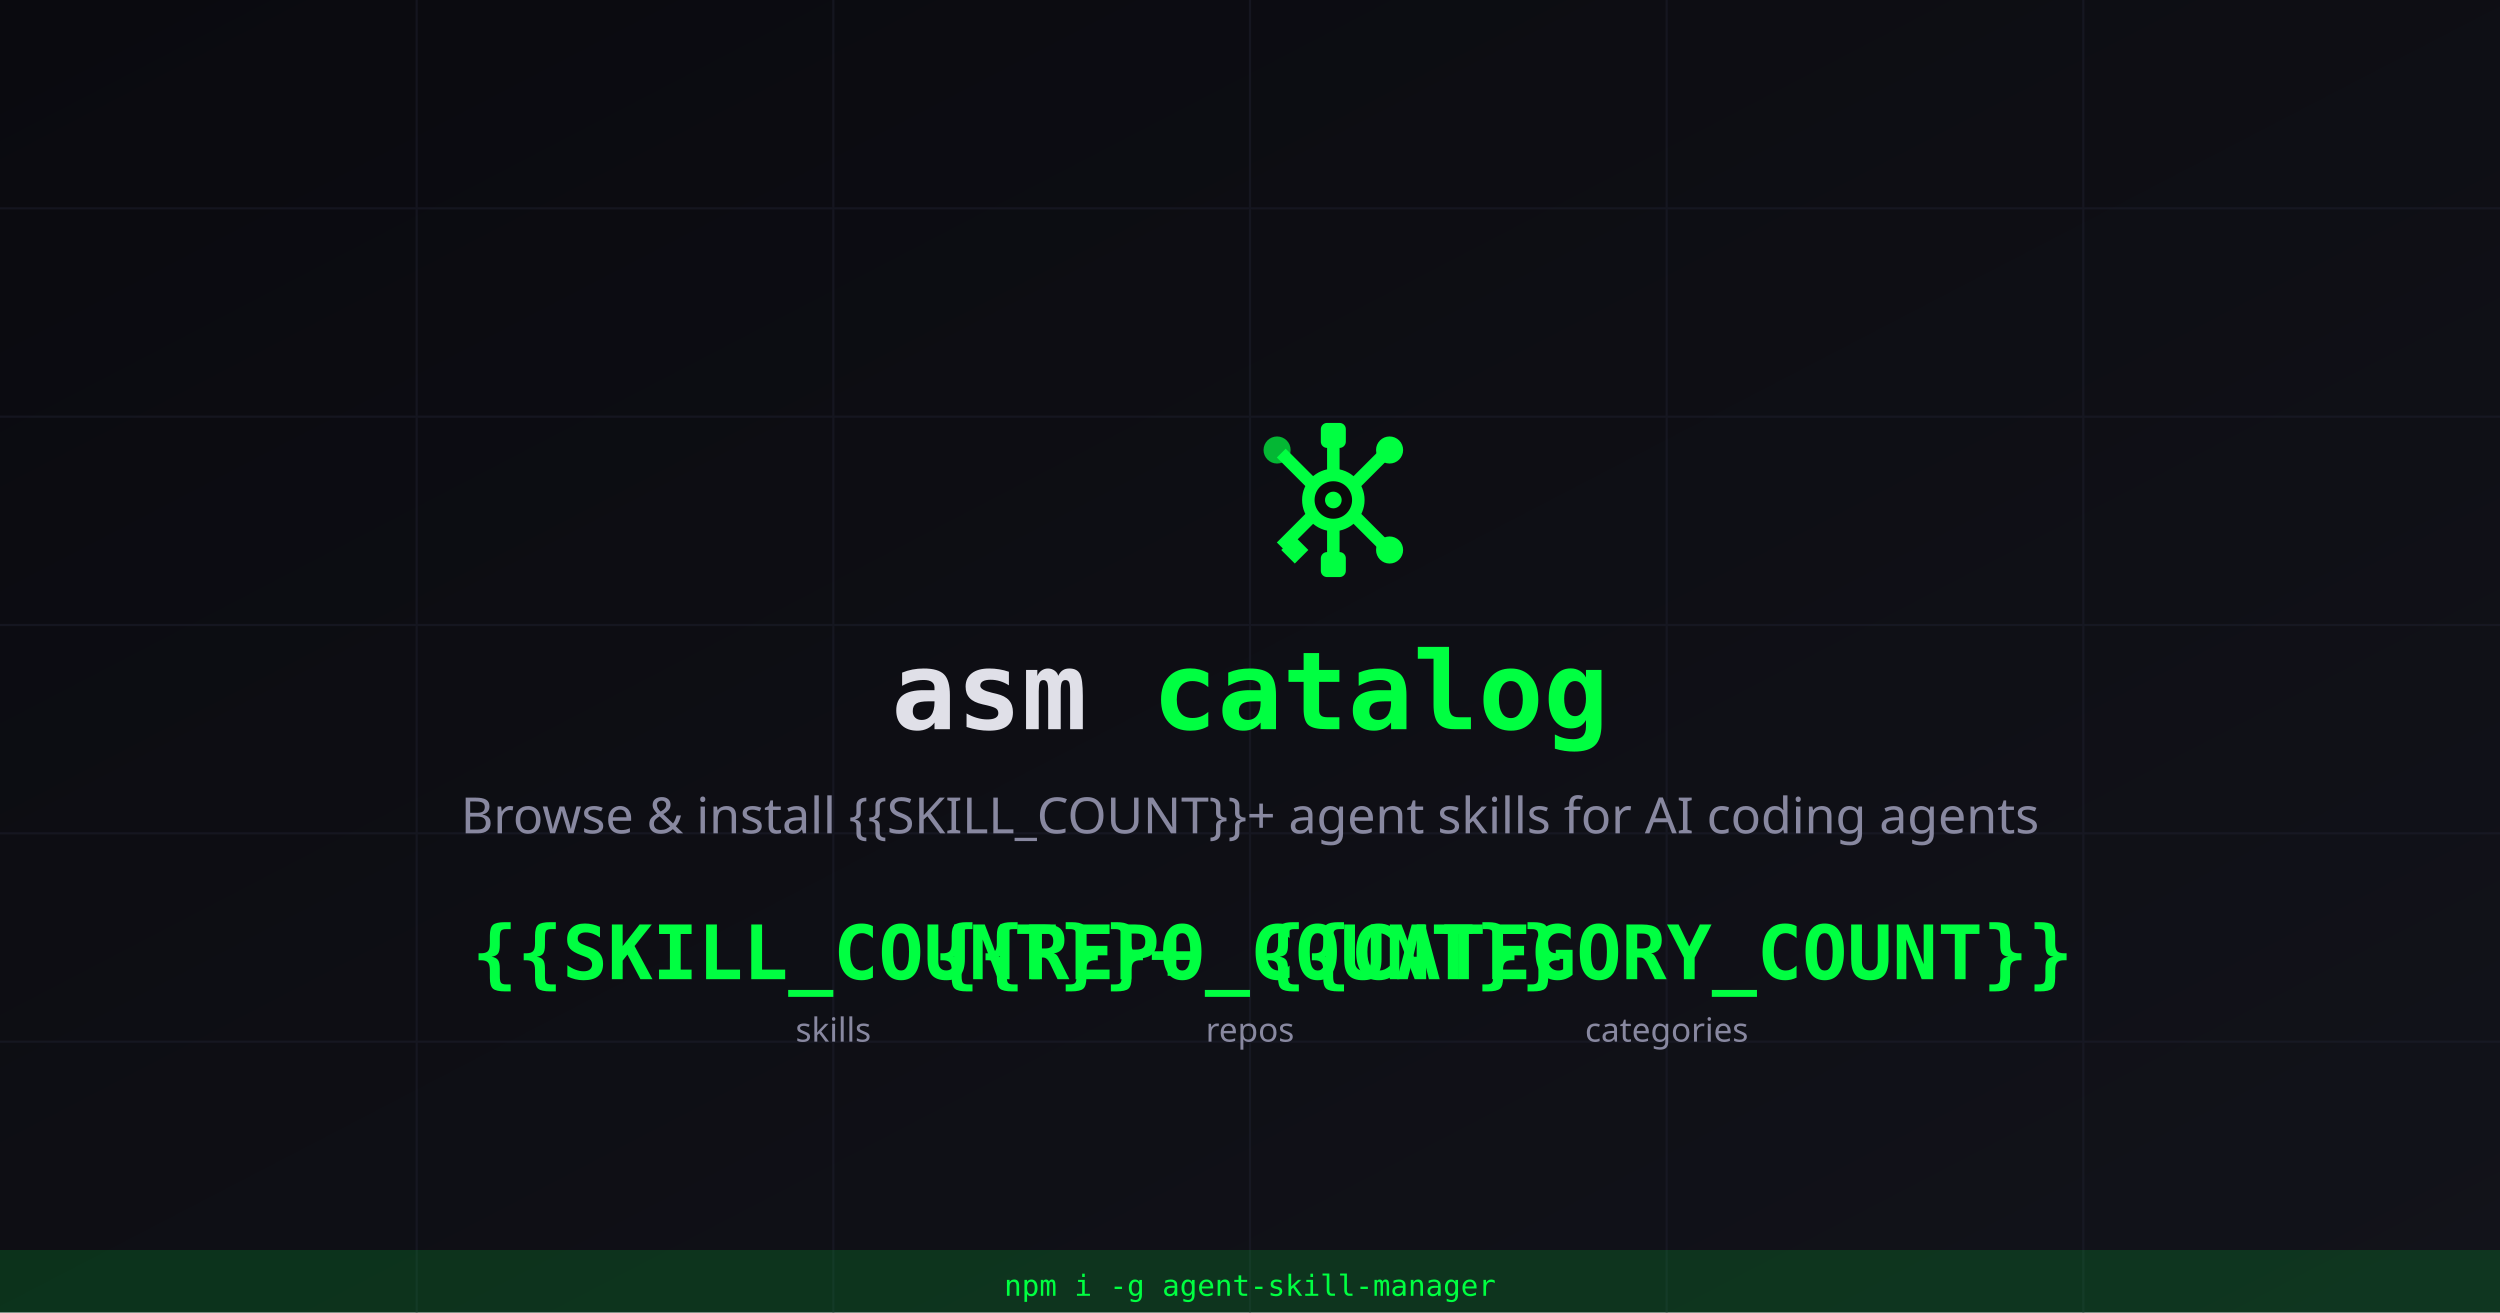
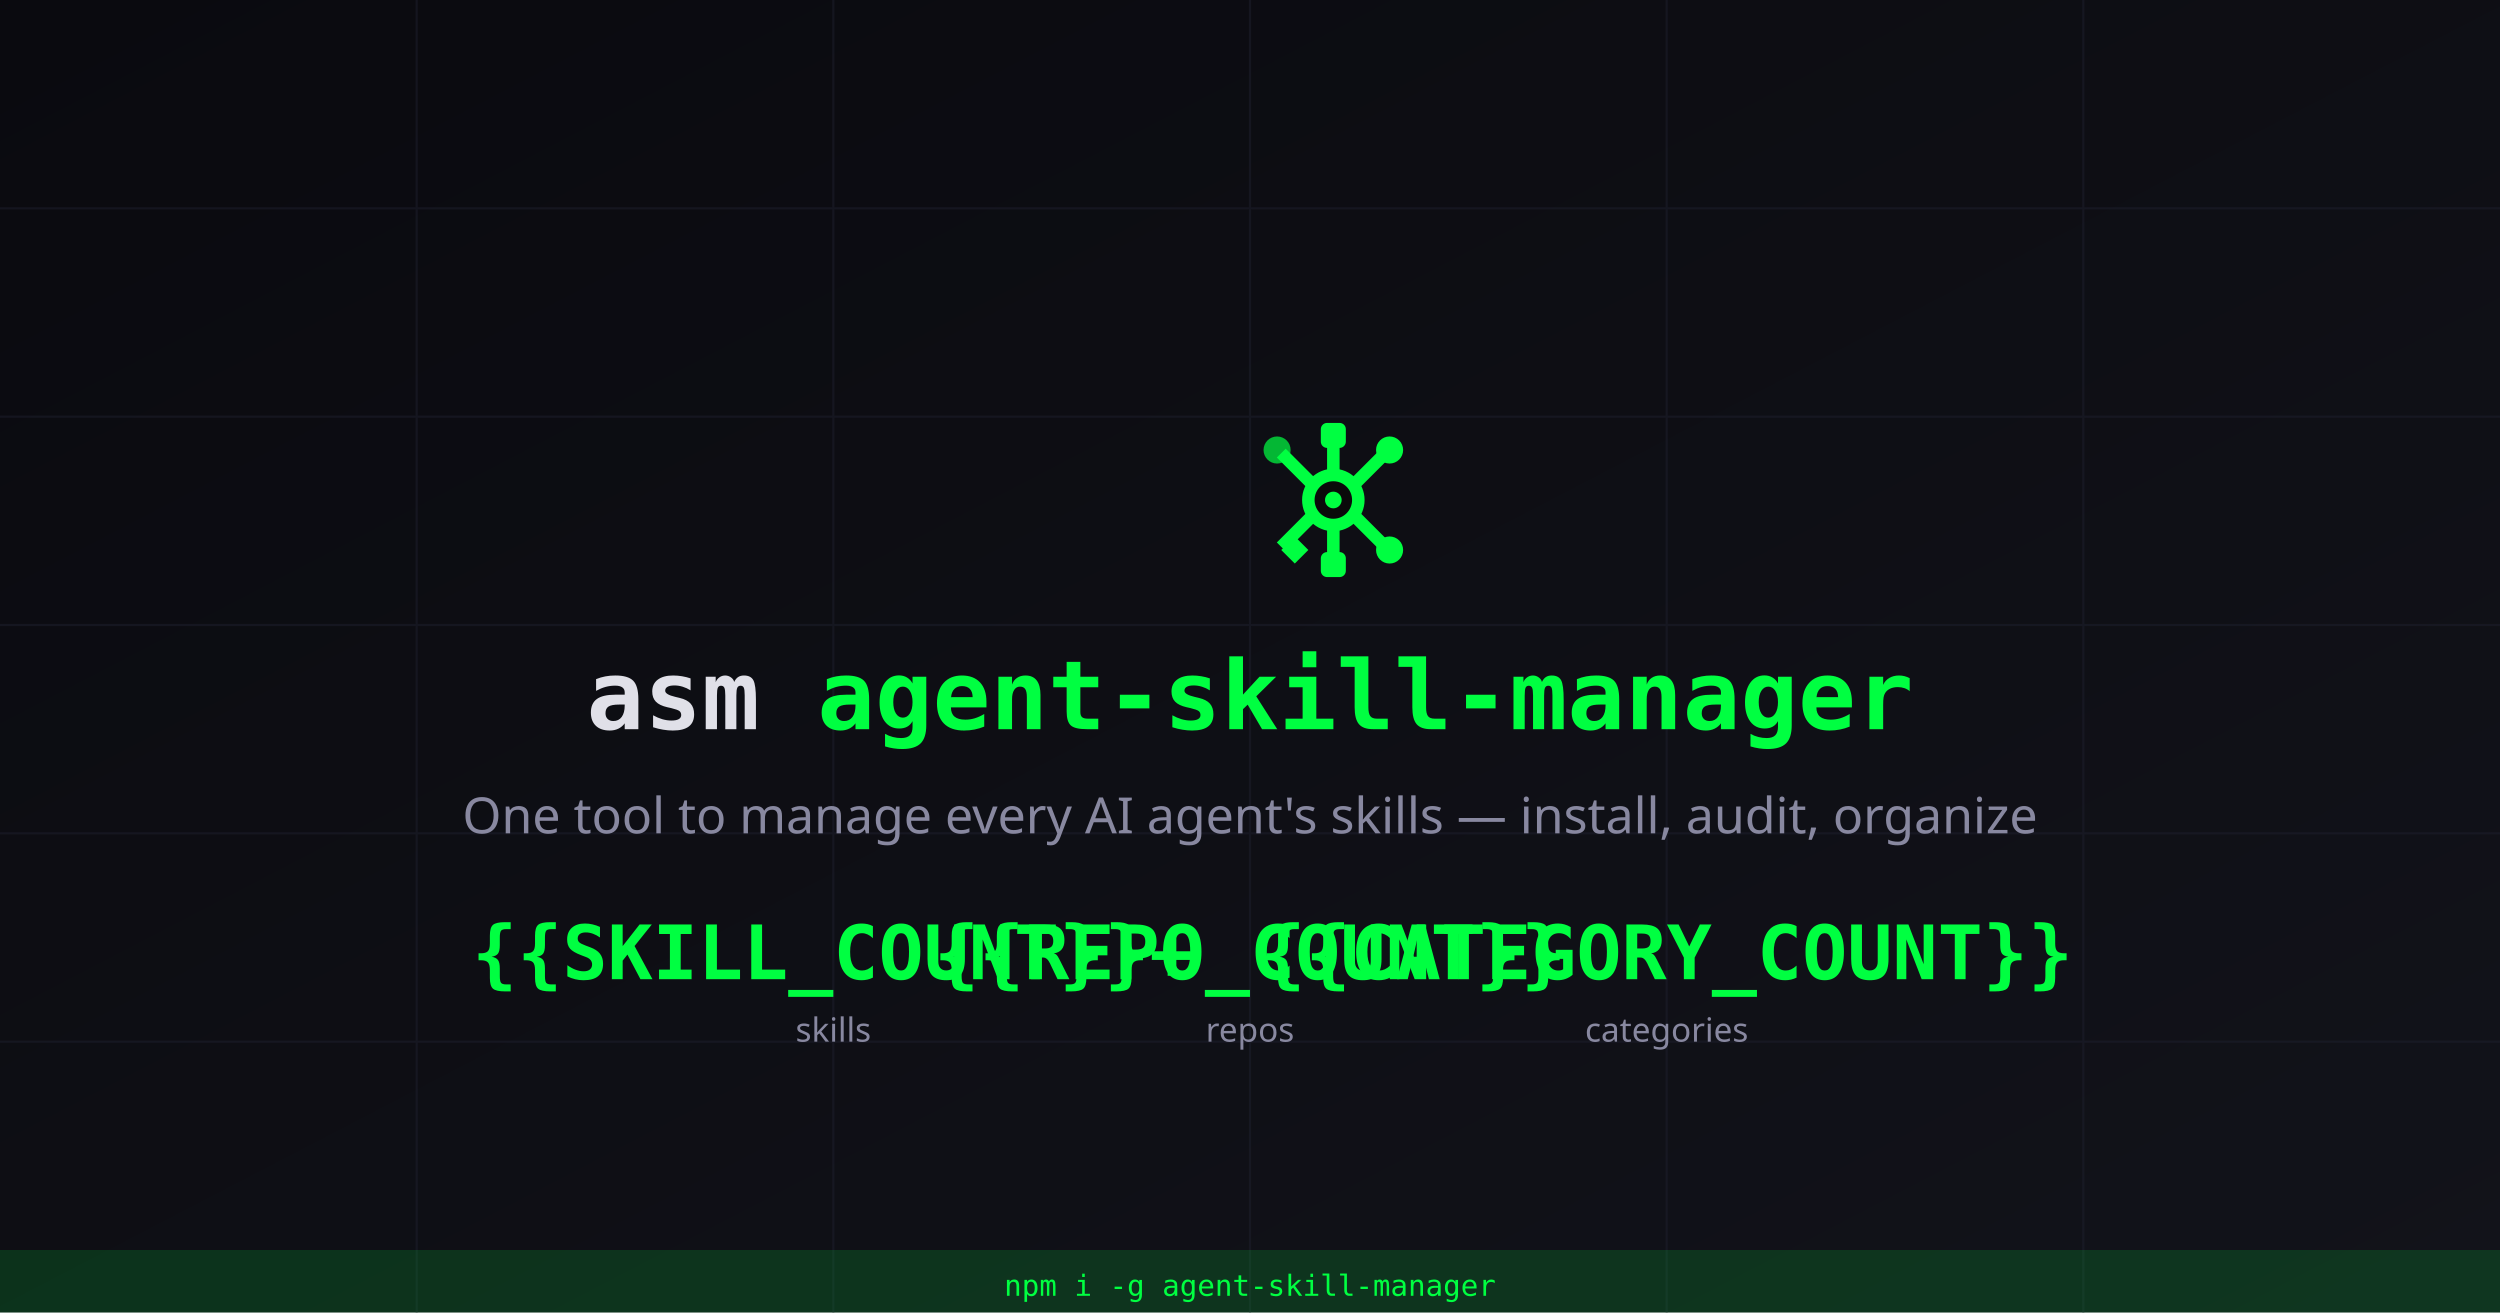
<svg xmlns="http://www.w3.org/2000/svg" width="1200" height="630" viewBox="0 0 1200 630">
  <defs>
    <linearGradient id="bg" x1="0%" y1="0%" x2="100%" y2="100%">
      <stop offset="0%" style="stop-color:#0a0a0f" />
      <stop offset="100%" style="stop-color:#12131a" />
    </linearGradient>
  </defs>
  <rect width="1200" height="630" fill="url(#bg)" />
  <g stroke="#1e1f2e" stroke-width="1" opacity="0.5">
    <line x1="0" y1="100" x2="1200" y2="100" />
    <line x1="0" y1="200" x2="1200" y2="200" />
    <line x1="0" y1="300" x2="1200" y2="300" />
    <line x1="0" y1="400" x2="1200" y2="400" />
    <line x1="0" y1="500" x2="1200" y2="500" />
    <line x1="200" y1="0" x2="200" y2="630" />
    <line x1="400" y1="0" x2="400" y2="630" />
    <line x1="600" y1="0" x2="600" y2="630" />
    <line x1="800" y1="0" x2="800" y2="630" />
    <line x1="1000" y1="0" x2="1000" y2="630" />
  </g>
  <g transform="translate(600, 200) scale(5)">
    <line x1="8" y1="6.2" x2="8" y2="2" stroke="#00ff41" stroke-width="1.2" />
    <line x1="9.5" y1="7" x2="13" y2="3.5" stroke="#00ff41" stroke-width="1.2" />
    <line x1="9.5" y1="9" x2="13" y2="12.5" stroke="#00ff41" stroke-width="1.2" />
    <line x1="8" y1="9.8" x2="8" y2="14" stroke="#00ff41" stroke-width="1.2" />
    <line x1="6.5" y1="9" x2="3" y2="12.5" stroke="#00ff41" stroke-width="1.2" />
    <line x1="6.5" y1="7" x2="3" y2="3.5" stroke="#00ff41" stroke-width="1.2" />
    <circle cx="8" cy="8" r="2.4" fill="#0a0a0a" stroke="#00ff41" stroke-width="1.2" />
    <circle cx="8" cy="8" r="0.8" fill="#00ff41" />
    <rect x="6.8" y="0.6" width="2.4" height="2.4" fill="#00ff41" rx="0.6" />
    <circle cx="13.4" cy="3.2" r="1.3" fill="#00ff41" />
    <circle cx="13.4" cy="12.8" r="1.3" fill="#00ff41" />
    <rect x="6.8" y="13" width="2.4" height="2.4" fill="#00ff41" rx="0.6" />
    <polygon points="3,12.8 4.3,11.5 5.6,12.8 4.3,14.1" fill="#00ff41" />
    <circle cx="2.6" cy="3.2" r="1.3" fill="#00ff41" opacity="0.7" />
  </g>
-   <text x="600" y="350" text-anchor="middle" fill="#e0e0e8" font-family="monospace" font-size="52" font-weight="700">asm <tspan fill="#00ff41">catalog</tspan>
+   <text x="600" y="350" text-anchor="middle" fill="#e0e0e8" font-family="monospace" font-size="46" font-weight="700">asm <tspan fill="#00ff41">agent-skill-manager</tspan>
  </text>
-   <text x="600" y="400" text-anchor="middle" fill="#8888a0" font-family="sans-serif" font-size="24">Browse &amp; install {{SKILL_COUNT}}+ agent skills for AI coding agents</text>
+   <text x="600" y="400" text-anchor="middle" fill="#8888a0" font-family="sans-serif" font-size="24">One tool to manage every AI agent's skills — install, audit, organize</text>
  <g transform="translate(600, 470)" text-anchor="middle">
    <text x="-200" fill="#00ff41" font-family="monospace" font-size="36" font-weight="700">{{SKILL_COUNT}}+</text>
    <text x="-200" y="30" fill="#8888a0" font-family="sans-serif" font-size="16">skills</text>
    <text x="0" fill="#00ff41" font-family="monospace" font-size="36" font-weight="700">{{REPO_COUNT}}</text>
    <text x="0" y="30" fill="#8888a0" font-family="sans-serif" font-size="16">repos</text>
    <text x="200" fill="#00ff41" font-family="monospace" font-size="36" font-weight="700">{{CATEGORY_COUNT}}</text>
    <text x="200" y="30" fill="#8888a0" font-family="sans-serif" font-size="16">categories</text>
  </g>
  <rect x="0" y="600" width="1200" height="30" fill="#00ff41" opacity="0.15" />
  <text x="600" y="622" text-anchor="middle" fill="#00ff41" font-family="monospace" font-size="14">npm i -g agent-skill-manager</text>
</svg>
